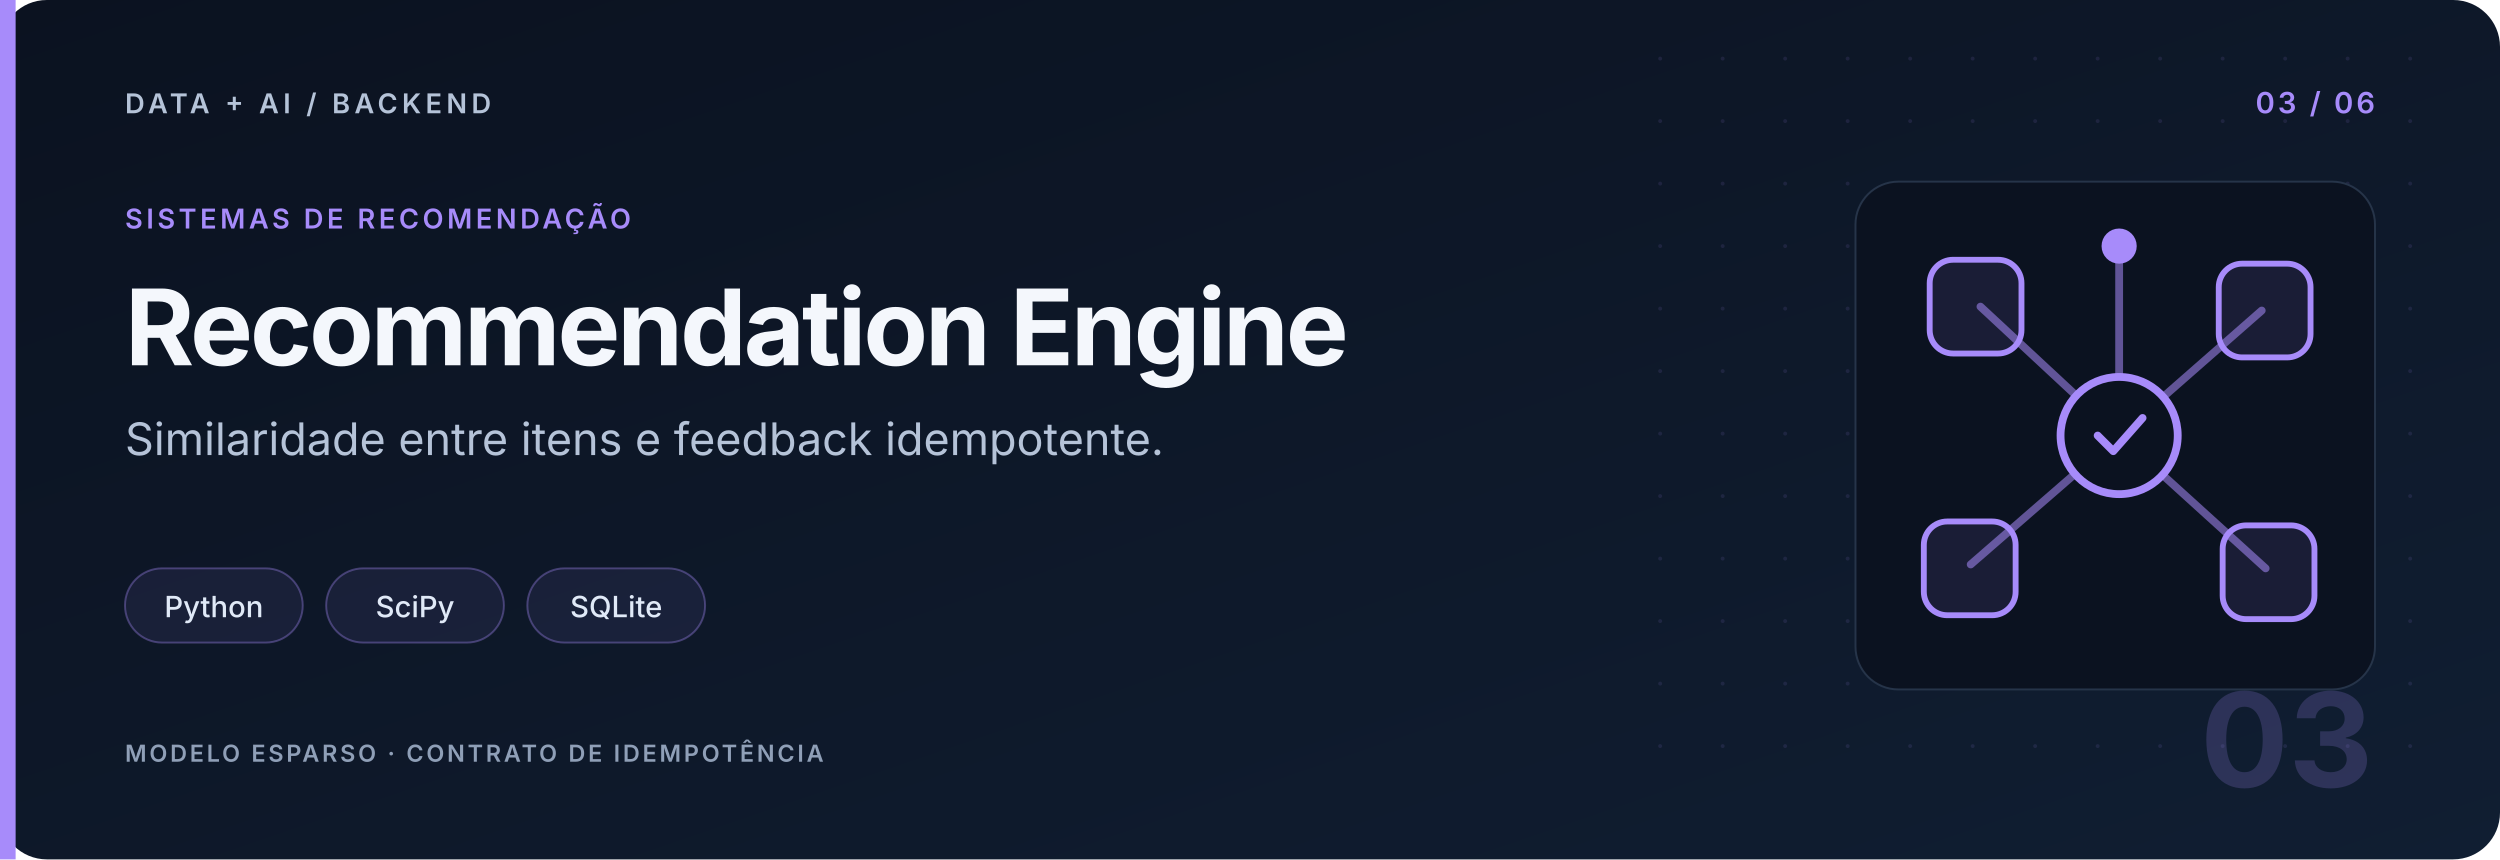
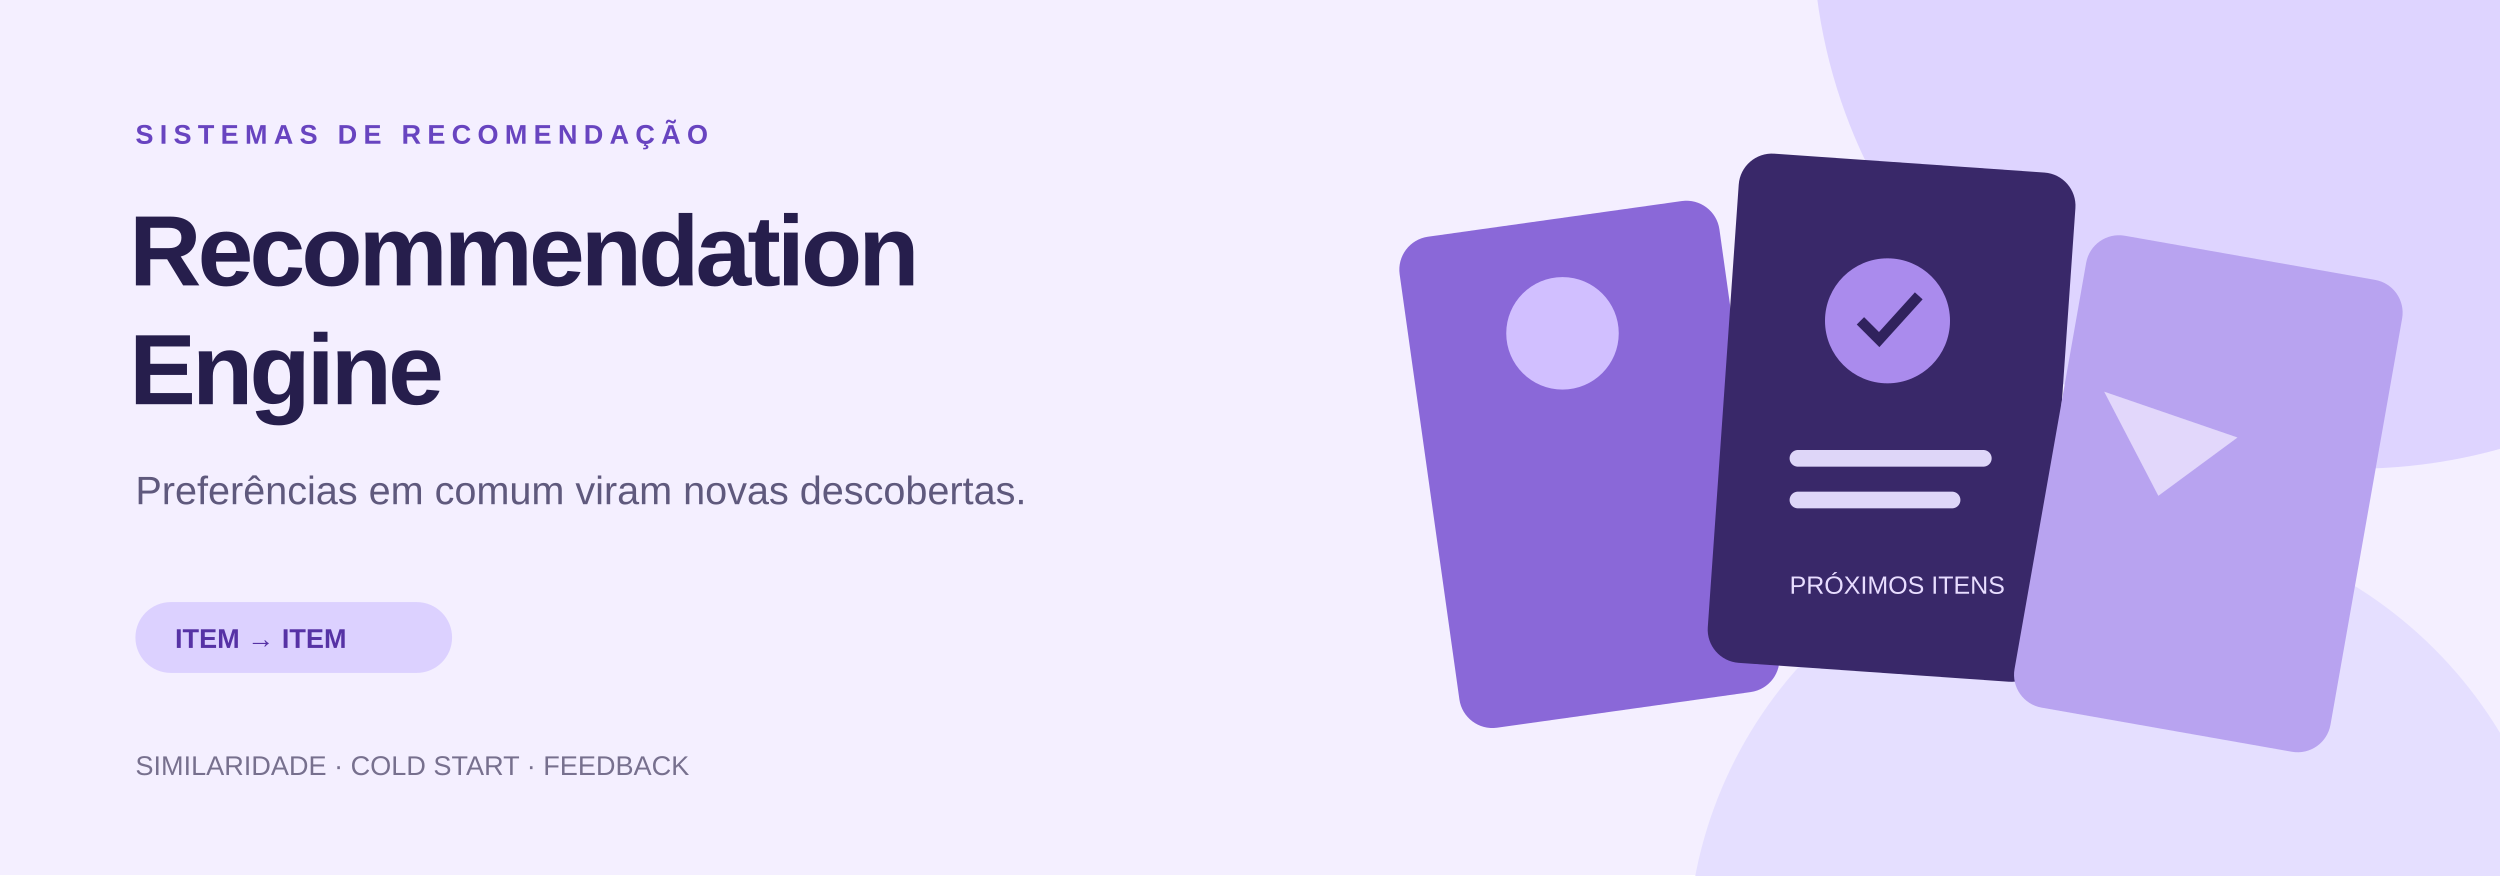
- <svg xmlns="http://www.w3.org/2000/svg" width="1280" height="440" viewBox="0 0 1280 440" role="img" aria-labelledby="title description">
-   <g font-family="'Segoe UI', Inter, Arial, sans-serif">
-     <defs>
-       <linearGradient id="background" x1="0" y1="0" x2="1" y2="1">
-         <stop stop-color="#0b1220" />
-         <stop offset="1" stop-color="#101e32" />
-       </linearGradient>
-     </defs>
-     <rect x="0" y="0" width="1280" height="440" rx="24" fill="url(#background)" stroke="none" />
-     <rect x="0" y="0" width="8" height="440" rx="0" fill="#a78bfa" stroke="none" />
-     <circle cx="850" cy="30" r="1" fill="#a78bfa" opacity=".11" />
-     <circle cx="850" cy="62" r="1" fill="#a78bfa" opacity=".11" />
-     <circle cx="850" cy="94" r="1" fill="#a78bfa" opacity=".11" />
-     <circle cx="850" cy="126" r="1" fill="#a78bfa" opacity=".11" />
-     <circle cx="850" cy="158" r="1" fill="#a78bfa" opacity=".11" />
-     <circle cx="850" cy="190" r="1" fill="#a78bfa" opacity=".11" />
-     <circle cx="850" cy="222" r="1" fill="#a78bfa" opacity=".11" />
-     <circle cx="850" cy="254" r="1" fill="#a78bfa" opacity=".11" />
-     <circle cx="850" cy="286" r="1" fill="#a78bfa" opacity=".11" />
-     <circle cx="850" cy="318" r="1" fill="#a78bfa" opacity=".11" />
-     <circle cx="850" cy="350" r="1" fill="#a78bfa" opacity=".11" />
-     <circle cx="850" cy="382" r="1" fill="#a78bfa" opacity=".11" />
-     <circle cx="882" cy="30" r="1" fill="#a78bfa" opacity=".11" />
-     <circle cx="882" cy="62" r="1" fill="#a78bfa" opacity=".11" />
-     <circle cx="882" cy="94" r="1" fill="#a78bfa" opacity=".11" />
-     <circle cx="882" cy="126" r="1" fill="#a78bfa" opacity=".11" />
-     <circle cx="882" cy="158" r="1" fill="#a78bfa" opacity=".11" />
-     <circle cx="882" cy="190" r="1" fill="#a78bfa" opacity=".11" />
-     <circle cx="882" cy="222" r="1" fill="#a78bfa" opacity=".11" />
-     <circle cx="882" cy="254" r="1" fill="#a78bfa" opacity=".11" />
-     <circle cx="882" cy="286" r="1" fill="#a78bfa" opacity=".11" />
-     <circle cx="882" cy="318" r="1" fill="#a78bfa" opacity=".11" />
-     <circle cx="882" cy="350" r="1" fill="#a78bfa" opacity=".11" />
-     <circle cx="882" cy="382" r="1" fill="#a78bfa" opacity=".11" />
-     <circle cx="914" cy="30" r="1" fill="#a78bfa" opacity=".11" />
-     <circle cx="914" cy="62" r="1" fill="#a78bfa" opacity=".11" />
-     <circle cx="914" cy="94" r="1" fill="#a78bfa" opacity=".11" />
-     <circle cx="914" cy="126" r="1" fill="#a78bfa" opacity=".11" />
-     <circle cx="914" cy="158" r="1" fill="#a78bfa" opacity=".11" />
-     <circle cx="914" cy="190" r="1" fill="#a78bfa" opacity=".11" />
-     <circle cx="914" cy="222" r="1" fill="#a78bfa" opacity=".11" />
-     <circle cx="914" cy="254" r="1" fill="#a78bfa" opacity=".11" />
-     <circle cx="914" cy="286" r="1" fill="#a78bfa" opacity=".11" />
-     <circle cx="914" cy="318" r="1" fill="#a78bfa" opacity=".11" />
-     <circle cx="914" cy="350" r="1" fill="#a78bfa" opacity=".11" />
-     <circle cx="914" cy="382" r="1" fill="#a78bfa" opacity=".11" />
-     <circle cx="946" cy="30" r="1" fill="#a78bfa" opacity=".11" />
-     <circle cx="946" cy="62" r="1" fill="#a78bfa" opacity=".11" />
-     <circle cx="946" cy="94" r="1" fill="#a78bfa" opacity=".11" />
-     <circle cx="946" cy="126" r="1" fill="#a78bfa" opacity=".11" />
-     <circle cx="946" cy="158" r="1" fill="#a78bfa" opacity=".11" />
-     <circle cx="946" cy="190" r="1" fill="#a78bfa" opacity=".11" />
-     <circle cx="946" cy="222" r="1" fill="#a78bfa" opacity=".11" />
-     <circle cx="946" cy="254" r="1" fill="#a78bfa" opacity=".11" />
-     <circle cx="946" cy="286" r="1" fill="#a78bfa" opacity=".11" />
-     <circle cx="946" cy="318" r="1" fill="#a78bfa" opacity=".11" />
-     <circle cx="946" cy="350" r="1" fill="#a78bfa" opacity=".11" />
-     <circle cx="946" cy="382" r="1" fill="#a78bfa" opacity=".11" />
-     <circle cx="978" cy="30" r="1" fill="#a78bfa" opacity=".11" />
-     <circle cx="978" cy="62" r="1" fill="#a78bfa" opacity=".11" />
-     <circle cx="978" cy="94" r="1" fill="#a78bfa" opacity=".11" />
-     <circle cx="978" cy="126" r="1" fill="#a78bfa" opacity=".11" />
-     <circle cx="978" cy="158" r="1" fill="#a78bfa" opacity=".11" />
-     <circle cx="978" cy="190" r="1" fill="#a78bfa" opacity=".11" />
-     <circle cx="978" cy="222" r="1" fill="#a78bfa" opacity=".11" />
-     <circle cx="978" cy="254" r="1" fill="#a78bfa" opacity=".11" />
-     <circle cx="978" cy="286" r="1" fill="#a78bfa" opacity=".11" />
-     <circle cx="978" cy="318" r="1" fill="#a78bfa" opacity=".11" />
-     <circle cx="978" cy="350" r="1" fill="#a78bfa" opacity=".11" />
-     <circle cx="978" cy="382" r="1" fill="#a78bfa" opacity=".11" />
-     <circle cx="1010" cy="30" r="1" fill="#a78bfa" opacity=".11" />
-     <circle cx="1010" cy="62" r="1" fill="#a78bfa" opacity=".11" />
-     <circle cx="1010" cy="94" r="1" fill="#a78bfa" opacity=".11" />
-     <circle cx="1010" cy="126" r="1" fill="#a78bfa" opacity=".11" />
-     <circle cx="1010" cy="158" r="1" fill="#a78bfa" opacity=".11" />
-     <circle cx="1010" cy="190" r="1" fill="#a78bfa" opacity=".11" />
-     <circle cx="1010" cy="222" r="1" fill="#a78bfa" opacity=".11" />
-     <circle cx="1010" cy="254" r="1" fill="#a78bfa" opacity=".11" />
-     <circle cx="1010" cy="286" r="1" fill="#a78bfa" opacity=".11" />
-     <circle cx="1010" cy="318" r="1" fill="#a78bfa" opacity=".11" />
-     <circle cx="1010" cy="350" r="1" fill="#a78bfa" opacity=".11" />
-     <circle cx="1010" cy="382" r="1" fill="#a78bfa" opacity=".11" />
-     <circle cx="1042" cy="30" r="1" fill="#a78bfa" opacity=".11" />
-     <circle cx="1042" cy="62" r="1" fill="#a78bfa" opacity=".11" />
-     <circle cx="1042" cy="94" r="1" fill="#a78bfa" opacity=".11" />
-     <circle cx="1042" cy="126" r="1" fill="#a78bfa" opacity=".11" />
-     <circle cx="1042" cy="158" r="1" fill="#a78bfa" opacity=".11" />
-     <circle cx="1042" cy="190" r="1" fill="#a78bfa" opacity=".11" />
-     <circle cx="1042" cy="222" r="1" fill="#a78bfa" opacity=".11" />
-     <circle cx="1042" cy="254" r="1" fill="#a78bfa" opacity=".11" />
-     <circle cx="1042" cy="286" r="1" fill="#a78bfa" opacity=".11" />
-     <circle cx="1042" cy="318" r="1" fill="#a78bfa" opacity=".11" />
-     <circle cx="1042" cy="350" r="1" fill="#a78bfa" opacity=".11" />
-     <circle cx="1042" cy="382" r="1" fill="#a78bfa" opacity=".11" />
-     <circle cx="1074" cy="30" r="1" fill="#a78bfa" opacity=".11" />
-     <circle cx="1074" cy="62" r="1" fill="#a78bfa" opacity=".11" />
-     <circle cx="1074" cy="94" r="1" fill="#a78bfa" opacity=".11" />
-     <circle cx="1074" cy="126" r="1" fill="#a78bfa" opacity=".11" />
-     <circle cx="1074" cy="158" r="1" fill="#a78bfa" opacity=".11" />
-     <circle cx="1074" cy="190" r="1" fill="#a78bfa" opacity=".11" />
-     <circle cx="1074" cy="222" r="1" fill="#a78bfa" opacity=".11" />
-     <circle cx="1074" cy="254" r="1" fill="#a78bfa" opacity=".11" />
-     <circle cx="1074" cy="286" r="1" fill="#a78bfa" opacity=".11" />
-     <circle cx="1074" cy="318" r="1" fill="#a78bfa" opacity=".11" />
-     <circle cx="1074" cy="350" r="1" fill="#a78bfa" opacity=".11" />
-     <circle cx="1074" cy="382" r="1" fill="#a78bfa" opacity=".11" />
-     <circle cx="1106" cy="30" r="1" fill="#a78bfa" opacity=".11" />
-     <circle cx="1106" cy="62" r="1" fill="#a78bfa" opacity=".11" />
-     <circle cx="1106" cy="94" r="1" fill="#a78bfa" opacity=".11" />
-     <circle cx="1106" cy="126" r="1" fill="#a78bfa" opacity=".11" />
-     <circle cx="1106" cy="158" r="1" fill="#a78bfa" opacity=".11" />
-     <circle cx="1106" cy="190" r="1" fill="#a78bfa" opacity=".11" />
-     <circle cx="1106" cy="222" r="1" fill="#a78bfa" opacity=".11" />
-     <circle cx="1106" cy="254" r="1" fill="#a78bfa" opacity=".11" />
-     <circle cx="1106" cy="286" r="1" fill="#a78bfa" opacity=".11" />
-     <circle cx="1106" cy="318" r="1" fill="#a78bfa" opacity=".11" />
-     <circle cx="1106" cy="350" r="1" fill="#a78bfa" opacity=".11" />
-     <circle cx="1106" cy="382" r="1" fill="#a78bfa" opacity=".11" />
-     <circle cx="1138" cy="30" r="1" fill="#a78bfa" opacity=".11" />
-     <circle cx="1138" cy="62" r="1" fill="#a78bfa" opacity=".11" />
-     <circle cx="1138" cy="94" r="1" fill="#a78bfa" opacity=".11" />
-     <circle cx="1138" cy="126" r="1" fill="#a78bfa" opacity=".11" />
-     <circle cx="1138" cy="158" r="1" fill="#a78bfa" opacity=".11" />
-     <circle cx="1138" cy="190" r="1" fill="#a78bfa" opacity=".11" />
-     <circle cx="1138" cy="222" r="1" fill="#a78bfa" opacity=".11" />
-     <circle cx="1138" cy="254" r="1" fill="#a78bfa" opacity=".11" />
-     <circle cx="1138" cy="286" r="1" fill="#a78bfa" opacity=".11" />
-     <circle cx="1138" cy="318" r="1" fill="#a78bfa" opacity=".11" />
-     <circle cx="1138" cy="350" r="1" fill="#a78bfa" opacity=".11" />
-     <circle cx="1138" cy="382" r="1" fill="#a78bfa" opacity=".11" />
-     <circle cx="1170" cy="30" r="1" fill="#a78bfa" opacity=".11" />
-     <circle cx="1170" cy="62" r="1" fill="#a78bfa" opacity=".11" />
-     <circle cx="1170" cy="94" r="1" fill="#a78bfa" opacity=".11" />
-     <circle cx="1170" cy="126" r="1" fill="#a78bfa" opacity=".11" />
-     <circle cx="1170" cy="158" r="1" fill="#a78bfa" opacity=".11" />
-     <circle cx="1170" cy="190" r="1" fill="#a78bfa" opacity=".11" />
-     <circle cx="1170" cy="222" r="1" fill="#a78bfa" opacity=".11" />
-     <circle cx="1170" cy="254" r="1" fill="#a78bfa" opacity=".11" />
-     <circle cx="1170" cy="286" r="1" fill="#a78bfa" opacity=".11" />
-     <circle cx="1170" cy="318" r="1" fill="#a78bfa" opacity=".11" />
-     <circle cx="1170" cy="350" r="1" fill="#a78bfa" opacity=".11" />
-     <circle cx="1170" cy="382" r="1" fill="#a78bfa" opacity=".11" />
-     <circle cx="1202" cy="30" r="1" fill="#a78bfa" opacity=".11" />
-     <circle cx="1202" cy="62" r="1" fill="#a78bfa" opacity=".11" />
-     <circle cx="1202" cy="94" r="1" fill="#a78bfa" opacity=".11" />
-     <circle cx="1202" cy="126" r="1" fill="#a78bfa" opacity=".11" />
-     <circle cx="1202" cy="158" r="1" fill="#a78bfa" opacity=".11" />
-     <circle cx="1202" cy="190" r="1" fill="#a78bfa" opacity=".11" />
-     <circle cx="1202" cy="222" r="1" fill="#a78bfa" opacity=".11" />
-     <circle cx="1202" cy="254" r="1" fill="#a78bfa" opacity=".11" />
-     <circle cx="1202" cy="286" r="1" fill="#a78bfa" opacity=".11" />
-     <circle cx="1202" cy="318" r="1" fill="#a78bfa" opacity=".11" />
-     <circle cx="1202" cy="350" r="1" fill="#a78bfa" opacity=".11" />
-     <circle cx="1202" cy="382" r="1" fill="#a78bfa" opacity=".11" />
-     <circle cx="1234" cy="30" r="1" fill="#a78bfa" opacity=".11" />
-     <circle cx="1234" cy="62" r="1" fill="#a78bfa" opacity=".11" />
-     <circle cx="1234" cy="94" r="1" fill="#a78bfa" opacity=".11" />
-     <circle cx="1234" cy="126" r="1" fill="#a78bfa" opacity=".11" />
-     <circle cx="1234" cy="158" r="1" fill="#a78bfa" opacity=".11" />
-     <circle cx="1234" cy="190" r="1" fill="#a78bfa" opacity=".11" />
-     <circle cx="1234" cy="222" r="1" fill="#a78bfa" opacity=".11" />
-     <circle cx="1234" cy="254" r="1" fill="#a78bfa" opacity=".11" />
-     <circle cx="1234" cy="286" r="1" fill="#a78bfa" opacity=".11" />
-     <circle cx="1234" cy="318" r="1" fill="#a78bfa" opacity=".11" />
-     <circle cx="1234" cy="350" r="1" fill="#a78bfa" opacity=".11" />
-     <circle cx="1234" cy="382" r="1" fill="#a78bfa" opacity=".11" />
-     <text x="64" y="58" font-size="14" font-weight="600" fill="#b5c3d8" letter-spacing="2.2">DATA + AI / BACKEND</text>
-     <text x="1216" y="58" font-size="15" font-weight="600" fill="#a78bfa" text-anchor="end" letter-spacing="1.5">03 / 06</text>
-     <text x="64" y="117" font-size="14" font-weight="600" fill="#a78bfa" letter-spacing="1.8">SISTEMAS DE RECOMENDAÇÃO</text>
-     <text x="64" y="187" font-size="54" font-weight="700" fill="#f4f7fc" letter-spacing="-1.5">Recommendation Engine</text>
-     <text x="64" y="233" font-size="23" font-weight="400" fill="#b5c3d8">Similaridade entre itens e feedback idempotente.</text>
-     <rect x="950" y="93" width="266" height="260" rx="22" fill="#0b1220" stroke="#263449" />
-     <g transform="translate(965 103)">
-       <g fill="none" stroke="#a78bfa" stroke-width="4" stroke-linecap="round" stroke-linejoin="round">
-         <path d="M120 120L49 54m71 66 73-64m-73 64-76 66m76-66 75 68m-75-68V28" opacity=".55" />
-         <rect x="23" y="30" width="47" height="48" rx="12" fill="#a78bfa" fill-opacity="0.10" stroke="#a78bfa" stroke-width="3" />
-         <rect x="171" y="32" width="47" height="48" rx="12" fill="#a78bfa" fill-opacity="0.10" stroke="#a78bfa" stroke-width="3" />
-         <rect x="20" y="164" width="47" height="48" rx="12" fill="#a78bfa" fill-opacity="0.10" stroke="#a78bfa" stroke-width="3" />
-         <rect x="173" y="166" width="47" height="48" rx="12" fill="#a78bfa" fill-opacity="0.10" stroke="#a78bfa" stroke-width="3" />
-         <circle cx="120" cy="120" r="30" fill="#0b1220" />
-         <path d="m109 120 8 8 15-17" />
-         <circle cx="120" cy="23" r="7" fill="#a78bfa" />
-       </g>
-     </g>
-     <text x="1215" y="403" font-size="67" font-weight="700" fill="#a78bfa" text-anchor="end" opacity=".2">03</text>
-     <text x="64" y="390" font-size="12" font-weight="600" fill="#8f9fb7" letter-spacing="1.4">MODELO ESPARSO · CONTRATO DE IDEMPOTÊNCIA</text>
-     <rect x="64" y="291" width="91" height="38" rx="19" fill="#a78bfa" stroke="#a78bfa" fill-opacity=".08" stroke-opacity=".35" />
-     <text x="109.5" y="316" font-size="15" font-weight="500" fill="#e0e9f7" text-anchor="middle">Python</text>
-     <rect x="167" y="291" width="91" height="38" rx="19" fill="#a78bfa" stroke="#a78bfa" fill-opacity=".08" stroke-opacity=".35" />
-     <text x="212.5" y="316" font-size="15" font-weight="500" fill="#e0e9f7" text-anchor="middle">SciPy</text>
-     <rect x="270" y="291" width="91" height="38" rx="19" fill="#a78bfa" stroke="#a78bfa" fill-opacity=".08" stroke-opacity=".35" />
-     <text x="315.5" y="316" font-size="15" font-weight="500" fill="#e0e9f7" text-anchor="middle">SQLite</text>
+ <svg xmlns="http://www.w3.org/2000/svg" width="1200" height="420" viewBox="0 0 1200 420" role="img" aria-label="Recommendation Engine: ranking de filmes">
+   <rect width="1200" height="420" fill="#f4efff" />
+   <circle cx="1130" cy="-35" r="260" fill="#ded4ff" />
+   <circle cx="1020" cy="460" r="210" fill="#e5dfff" />
+   <text x="65" y="69" font-family="'Segoe UI',Arial,sans-serif" font-size="13" font-weight="700" letter-spacing="3" fill="#6844c0">SISTEMAS DE RECOMENDAÇÃO</text>
+   <text x="62" y="137" font-family="'Segoe UI',Arial,sans-serif" font-size="48" font-weight="750" letter-spacing="-1.8" fill="#261e4c">Recommendation</text>
+   <text x="62" y="194" font-family="'Segoe UI',Arial,sans-serif" font-size="48" font-weight="750" letter-spacing="-1.8" fill="#261e4c">Engine</text>
+   <text x="65" y="242" font-family="'Segoe UI',Arial,sans-serif" font-size="19" fill="#5f597d">Preferências em comum viram novas descobertas.</text>
+   <rect x="65" y="289" width="152" height="34" rx="17" fill="#dcd1ff" />
+   <text x="84" y="311" font-family="'Segoe UI',Arial,sans-serif" font-size="13" font-weight="700" fill="#5632a5">ITEM → ITEM</text>
+   <text x="65" y="372" font-family="'Segoe UI',Arial,sans-serif" font-size="13" fill="#77708e">SIMILARIDADE · COLD START · FEEDBACK</text>
+   <g transform="translate(685 60)">
+     <rect x="0" y="44" width="155" height="238" rx="16" fill="#8a68d8" transform="rotate(-8 77 160)" />
+     <rect x="142" y="18" width="162" height="245" rx="16" fill="#392869" transform="rotate(4 223 140)" />
+     <rect x="298" y="62" width="154" height="230" rx="16" fill="#b8a3f0" transform="rotate(10 375 177)" />
+     <circle cx="221" cy="94" r="30" fill="#aa8bed" />
+     <path d="M208 94 l9 9 19-21" fill="none" stroke="#30225d" stroke-width="5" />
+     <path d="M178 160 H267 M178 180 H252" stroke="#ded6f8" stroke-width="8" stroke-linecap="round" />
+     <text x="174" y="225" font-family="'Segoe UI',Arial,sans-serif" font-size="12" fill="#e8ddff">PRÓXIMOS ITENS</text>
+     <circle cx="65" cy="100" r="27" fill="#d1bfff" />
+     <path d="M325 128 L389 150 L351 178 Z" fill="#f3edff" opacity=".7" />
  </g>
</svg>
